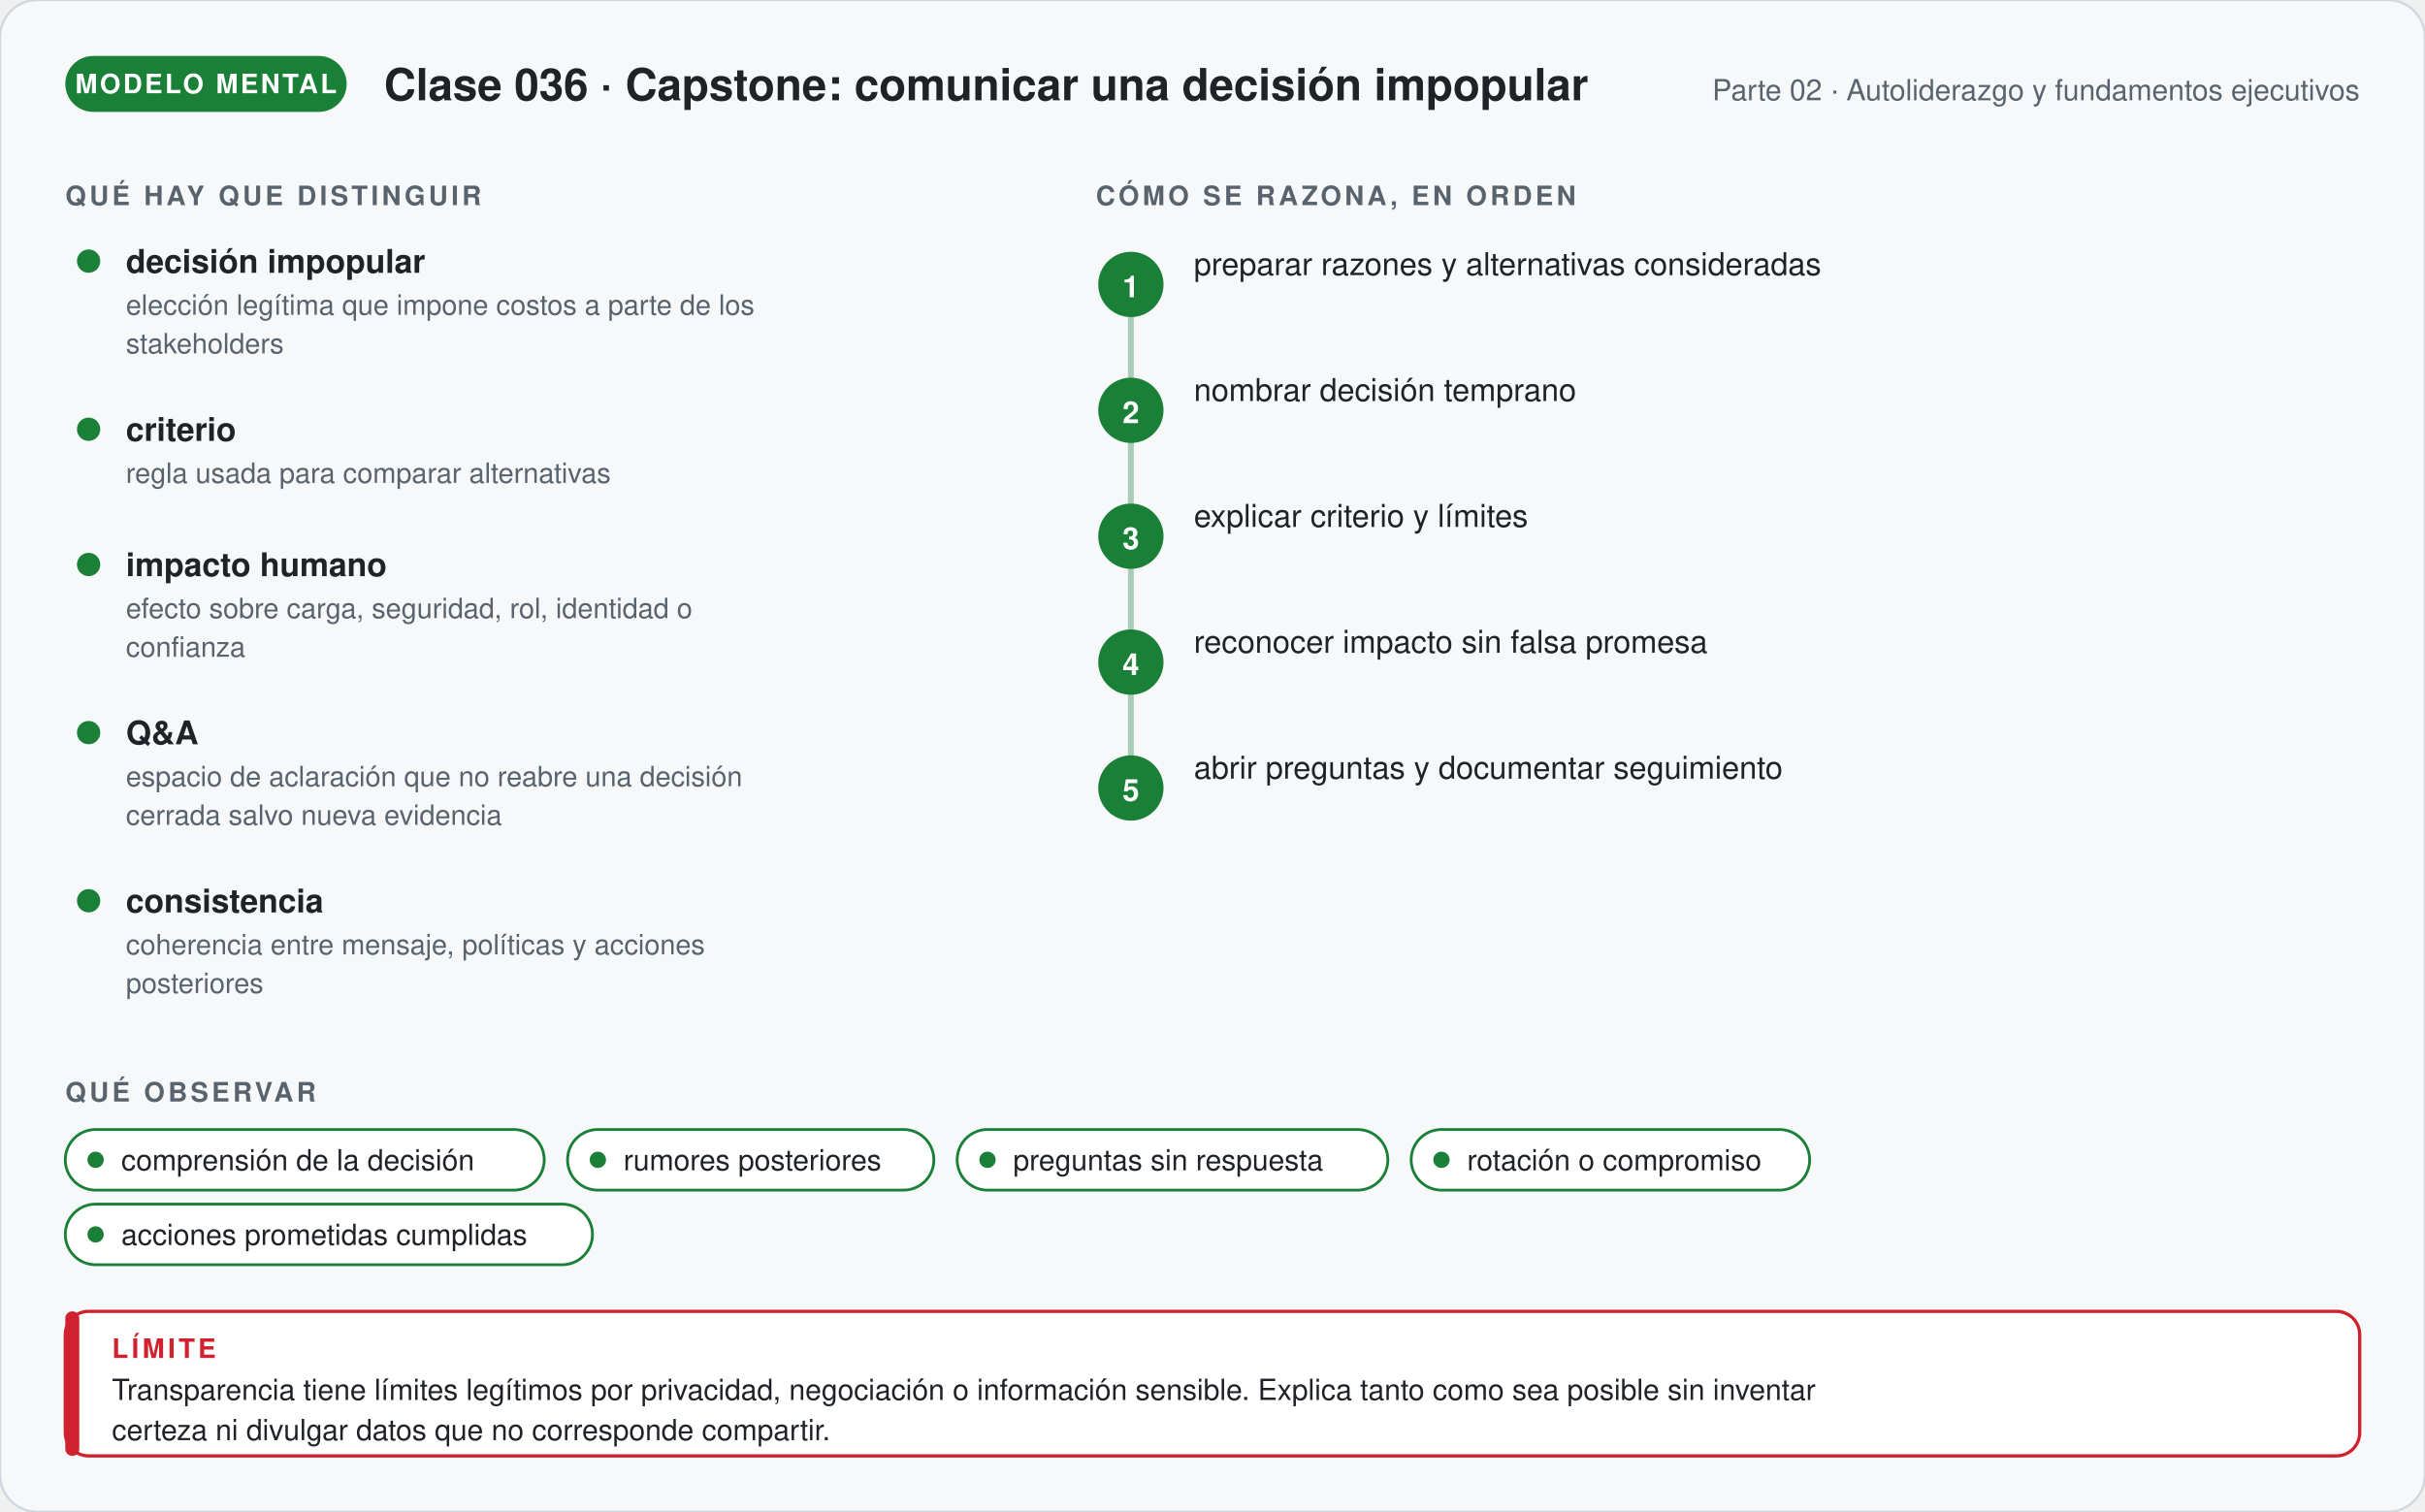
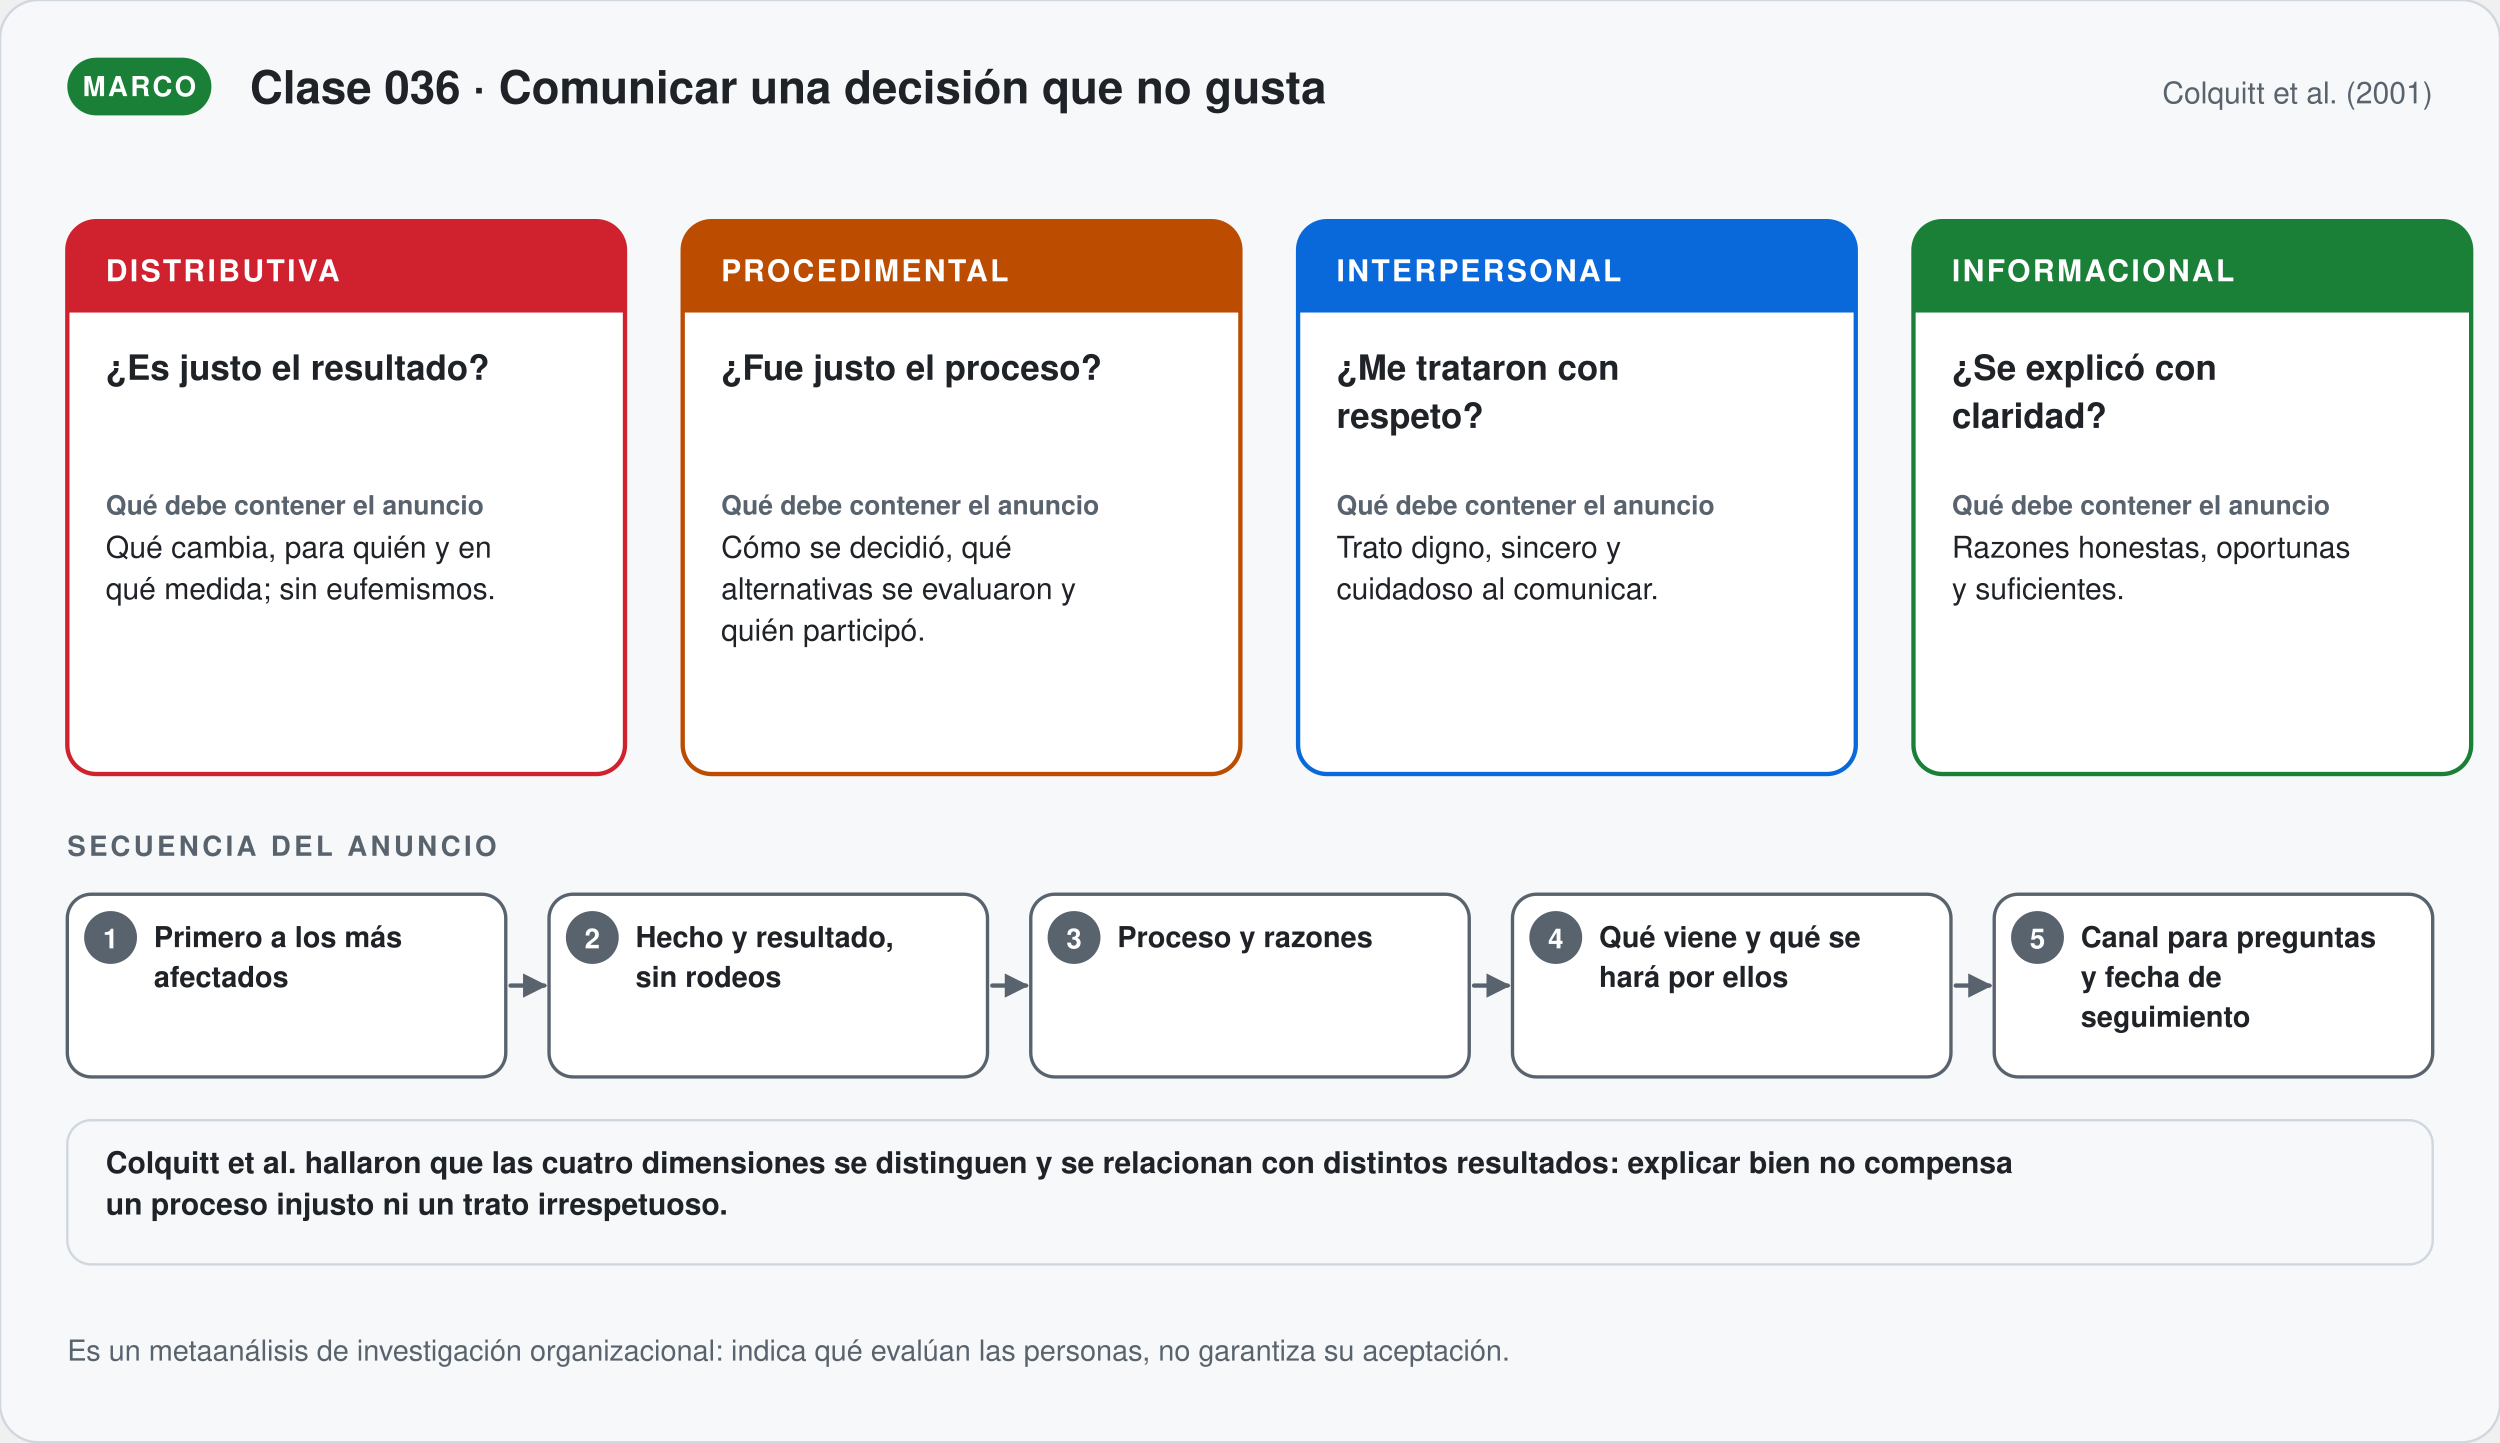
- <svg xmlns="http://www.w3.org/2000/svg" viewBox="0 0 1040 648.48" width="1040" role="img" aria-labelledby="t-g36 d-g36" font-family="'Segoe UI', 'Helvetica Neue', Helvetica, Arial, sans-serif">
+ <svg xmlns="http://www.w3.org/2000/svg" viewBox="0 0 1040 600" width="1040" role="img" aria-labelledby="t-036 d-036" font-family="'Segoe UI', 'Helvetica Neue', Helvetica, Arial, sans-serif">
  <defs>
-     <marker id="p-g36" viewBox="0 0 10 10" refX="8" refY="5" markerWidth="7" markerHeight="7" orient="auto">
+     <marker id="p-036" viewBox="0 0 10 10" refX="8" refY="5" markerWidth="7" markerHeight="7" orient="auto">
      <path d="M1,1 L9,5 L1,9 Z" fill="#59636e" />
    </marker>
  </defs>
-   <rect width="1040" height="648.48" rx="16" fill="#f6f8fa" stroke="#d0d7de" />
-   <rect x="28" y="24" width="120.67" height="24" rx="12" fill="#1a7f37" />
-   <text x="88.335" y="40" font-size="11.5" font-weight="700" fill="#ffffff" text-anchor="middle" letter-spacing="1">MODELO MENTAL</text>
-   <text x="164.67" y="43" font-size="19" font-weight="700" fill="#1f2328" text-anchor="start">Clase 036 · Capstone: comunicar una decisión impopular</text>
-   <text x="1012" y="43" font-size="12.5" font-weight="400" fill="#59636e" text-anchor="end">Parte 02 · Autoliderazgo y fundamentos ejecutivos</text>
-   <text x="28" y="88" font-size="11.5" font-weight="700" fill="#59636e" text-anchor="start" letter-spacing="1.4">QUÉ HAY QUE DISTINGUIR</text>
-   <circle cx="38" cy="112" r="5" fill="#1a7f37" />
-   <text x="54" y="117" font-size="14" font-weight="700" fill="#1f2328" text-anchor="start">decisión impopular</text>
-   <text x="54" y="135" font-size="12" font-weight="400" fill="#59636e" text-anchor="start">elección legítima que impone costos a parte de los</text>
-   <text x="54" y="151.56" font-size="12" font-weight="400" fill="#59636e" text-anchor="start">stakeholders</text>
-   <circle cx="38" cy="184.12" r="5" fill="#1a7f37" />
-   <text x="54" y="189.12" font-size="14" font-weight="700" fill="#1f2328" text-anchor="start">criterio</text>
-   <text x="54" y="207.12" font-size="12" font-weight="400" fill="#59636e" text-anchor="start">regla usada para comparar alternativas</text>
-   <circle cx="38" cy="242.12" r="5" fill="#1a7f37" />
-   <text x="54" y="247.12" font-size="14" font-weight="700" fill="#1f2328" text-anchor="start">impacto humano</text>
-   <text x="54" y="265.12" font-size="12" font-weight="400" fill="#59636e" text-anchor="start">efecto sobre carga, seguridad, rol, identidad o</text>
-   <text x="54" y="281.68" font-size="12" font-weight="400" fill="#59636e" text-anchor="start">confianza</text>
-   <circle cx="38" cy="314.24" r="5" fill="#1a7f37" />
-   <text x="54" y="319.24" font-size="14" font-weight="700" fill="#1f2328" text-anchor="start">Q&amp;A</text>
-   <text x="54" y="337.24" font-size="12" font-weight="400" fill="#59636e" text-anchor="start">espacio de aclaración que no reabre una decisión</text>
-   <text x="54" y="353.8" font-size="12" font-weight="400" fill="#59636e" text-anchor="start">cerrada salvo nueva evidencia</text>
-   <circle cx="38" cy="386.36" r="5" fill="#1a7f37" />
-   <text x="54" y="391.36" font-size="14" font-weight="700" fill="#1f2328" text-anchor="start">consistencia</text>
-   <text x="54" y="409.36" font-size="12" font-weight="400" fill="#59636e" text-anchor="start">coherencia entre mensaje, políticas y acciones</text>
-   <text x="54" y="425.92" font-size="12" font-weight="400" fill="#59636e" text-anchor="start">posteriores</text>
-   <text x="470" y="88" font-size="11.5" font-weight="700" fill="#59636e" text-anchor="start" letter-spacing="1.4">CÓMO SE RAZONA, EN ORDEN</text>
-   <path d="M485,122 V338" stroke="#1a7f37" stroke-width="2.5" stroke-opacity="0.35" />
-   <circle cx="485" cy="122" r="14" fill="#1a7f37" />
-   <text x="485" y="127.5" font-size="13" font-weight="700" fill="#ffffff" text-anchor="middle">1</text>
-   <text x="512" y="118" font-size="13.5" font-weight="500" fill="#1f2328" text-anchor="start">preparar razones y alternativas consideradas</text>
-   <circle cx="485" cy="176" r="14" fill="#1a7f37" />
-   <text x="485" y="181.5" font-size="13" font-weight="700" fill="#ffffff" text-anchor="middle">2</text>
-   <text x="512" y="172" font-size="13.5" font-weight="500" fill="#1f2328" text-anchor="start">nombrar decisión temprano</text>
-   <circle cx="485" cy="230" r="14" fill="#1a7f37" />
-   <text x="485" y="235.5" font-size="13" font-weight="700" fill="#ffffff" text-anchor="middle">3</text>
-   <text x="512" y="226" font-size="13.5" font-weight="500" fill="#1f2328" text-anchor="start">explicar criterio y límites</text>
-   <circle cx="485" cy="284" r="14" fill="#1a7f37" />
-   <text x="485" y="289.5" font-size="13" font-weight="700" fill="#ffffff" text-anchor="middle">4</text>
-   <text x="512" y="280" font-size="13.5" font-weight="500" fill="#1f2328" text-anchor="start">reconocer impacto sin falsa promesa</text>
-   <circle cx="485" cy="338" r="14" fill="#1a7f37" />
-   <text x="485" y="343.5" font-size="13" font-weight="700" fill="#ffffff" text-anchor="middle">5</text>
-   <text x="512" y="334" font-size="13.5" font-weight="500" fill="#1f2328" text-anchor="start">abrir preguntas y documentar seguimiento</text>
-   <text x="28" y="472.48" font-size="11.5" font-weight="700" fill="#59636e" text-anchor="start" letter-spacing="1.4">QUÉ OBSERVAR</text>
-   <rect x="28" y="484.48" width="205.4" height="26" rx="13" fill="#ffffff" stroke="#1a7f37" stroke-width="1.2" />
-   <circle cx="41" cy="497.48" r="3.5" fill="#1a7f37" />
-   <text x="52" y="501.98" font-size="12.5" font-weight="400" fill="#1f2328" text-anchor="start">comprensión de la decisión</text>
-   <rect x="243.4" y="484.48" width="157.1" height="26" rx="13" fill="#ffffff" stroke="#1a7f37" stroke-width="1.2" />
-   <circle cx="256.4" cy="497.48" r="3.5" fill="#1a7f37" />
-   <text x="267.4" y="501.98" font-size="12.5" font-weight="400" fill="#1f2328" text-anchor="start">rumores posteriores</text>
-   <rect x="410.5" y="484.48" width="184.7" height="26" rx="13" fill="#ffffff" stroke="#1a7f37" stroke-width="1.2" />
-   <circle cx="423.5" cy="497.48" r="3.5" fill="#1a7f37" />
-   <text x="434.5" y="501.98" font-size="12.5" font-weight="400" fill="#1f2328" text-anchor="start">preguntas sin respuesta</text>
-   <rect x="605.2" y="484.48" width="170.9" height="26" rx="13" fill="#ffffff" stroke="#1a7f37" stroke-width="1.2" />
-   <circle cx="618.2" cy="497.48" r="3.5" fill="#1a7f37" />
-   <text x="629.2" y="501.98" font-size="12.5" font-weight="400" fill="#1f2328" text-anchor="start">rotación o compromiso</text>
-   <rect x="28" y="516.48" width="226.1" height="26" rx="13" fill="#ffffff" stroke="#1a7f37" stroke-width="1.2" />
-   <circle cx="41" cy="529.48" r="3.5" fill="#1a7f37" />
-   <text x="52" y="533.98" font-size="12.5" font-weight="400" fill="#1f2328" text-anchor="start">acciones prometidas cumplidas</text>
-   <rect x="28" y="562.48" width="984" height="62" rx="10" fill="#ffffff" stroke="#cf222e" stroke-width="1.4" />
-   <rect x="28" y="562.48" width="6" height="62" rx="3" fill="#cf222e" />
-   <text x="48" y="582.48" font-size="11.5" font-weight="700" fill="#cf222e" text-anchor="start" letter-spacing="1.4">LÍMITE</text>
-   <text x="48" y="600.48" font-size="12.5" font-weight="400" fill="#1f2328" text-anchor="start">Transparencia tiene límites legítimos por privacidad, negociación o información sensible. Explica tanto como sea posible sin inventar</text>
-   <text x="48" y="617.73" font-size="12.5" font-weight="400" fill="#1f2328" text-anchor="start">certeza ni divulgar datos que no corresponde compartir.</text>
+   <rect width="1040" height="600" rx="16" fill="#f6f8fa" stroke="#d0d7de" />
+   <rect x="28" y="24" width="59.95" height="24" rx="12" fill="#1a7f37" />
+   <text x="57.975" y="40" font-size="11.5" font-weight="700" fill="#ffffff" text-anchor="middle" letter-spacing="1">MARCO</text>
+   <text x="103.95" y="43" font-size="19" font-weight="700" fill="#1f2328" text-anchor="start">Clase 036 · Comunicar una decisión que no gusta</text>
+   <text x="1012" y="43" font-size="12.5" font-weight="400" fill="#59636e" text-anchor="end">Colquitt et al. (2001)</text>
+   <rect x="28" y="92" width="232" height="230" rx="12" fill="#ffffff" stroke="#cf222e" stroke-width="1.8" />
+   <path d="M28,130 V104 a12,12 0 0 1 12,-12 H248 a12,12 0 0 1 12,12 V130 Z" fill="#cf222e" />
+   <text x="44" y="117" font-size="12.5" font-weight="800" fill="#ffffff" text-anchor="start" letter-spacing="1">DISTRIBUTIVA</text>
+   <text x="44" y="158" font-size="14.5" font-weight="700" fill="#1f2328" text-anchor="start">¿Es justo el resultado?</text>
+   <text x="44" y="214" font-size="11" font-weight="700" fill="#59636e" text-anchor="start">Qué debe contener el anuncio</text>
+   <text x="44" y="232" font-size="12.5" font-weight="400" fill="#1f2328" text-anchor="start">Qué cambia, para quién y en</text>
+   <text x="44" y="249.25" font-size="12.5" font-weight="400" fill="#1f2328" text-anchor="start">qué medida; sin eufemismos.</text>
+   <rect x="284" y="92" width="232" height="230" rx="12" fill="#ffffff" stroke="#bc4c00" stroke-width="1.8" />
+   <path d="M284,130 V104 a12,12 0 0 1 12,-12 H504 a12,12 0 0 1 12,12 V130 Z" fill="#bc4c00" />
+   <text x="300" y="117" font-size="12.5" font-weight="800" fill="#ffffff" text-anchor="start" letter-spacing="1">PROCEDIMENTAL</text>
+   <text x="300" y="158" font-size="14.5" font-weight="700" fill="#1f2328" text-anchor="start">¿Fue justo el proceso?</text>
+   <text x="300" y="214" font-size="11" font-weight="700" fill="#59636e" text-anchor="start">Qué debe contener el anuncio</text>
+   <text x="300" y="232" font-size="12.5" font-weight="400" fill="#1f2328" text-anchor="start">Cómo se decidió, qué</text>
+   <text x="300" y="249.25" font-size="12.5" font-weight="400" fill="#1f2328" text-anchor="start">alternativas se evaluaron y</text>
+   <text x="300" y="266.5" font-size="12.5" font-weight="400" fill="#1f2328" text-anchor="start">quién participó.</text>
+   <rect x="540" y="92" width="232" height="230" rx="12" fill="#ffffff" stroke="#0969da" stroke-width="1.8" />
+   <path d="M540,130 V104 a12,12 0 0 1 12,-12 H760 a12,12 0 0 1 12,12 V130 Z" fill="#0969da" />
+   <text x="556" y="117" font-size="12.5" font-weight="800" fill="#ffffff" text-anchor="start" letter-spacing="1">INTERPERSONAL</text>
+   <text x="556" y="158" font-size="14.5" font-weight="700" fill="#1f2328" text-anchor="start">¿Me trataron con</text>
+   <text x="556" y="178.01" font-size="14.5" font-weight="700" fill="#1f2328" text-anchor="start">respeto?</text>
+   <text x="556" y="214" font-size="11" font-weight="700" fill="#59636e" text-anchor="start">Qué debe contener el anuncio</text>
+   <text x="556" y="232" font-size="12.5" font-weight="400" fill="#1f2328" text-anchor="start">Trato digno, sincero y</text>
+   <text x="556" y="249.25" font-size="12.5" font-weight="400" fill="#1f2328" text-anchor="start">cuidadoso al comunicar.</text>
+   <rect x="796" y="92" width="232" height="230" rx="12" fill="#ffffff" stroke="#1a7f37" stroke-width="1.8" />
+   <path d="M796,130 V104 a12,12 0 0 1 12,-12 H1016 a12,12 0 0 1 12,12 V130 Z" fill="#1a7f37" />
+   <text x="812" y="117" font-size="12.5" font-weight="800" fill="#ffffff" text-anchor="start" letter-spacing="1">INFORMACIONAL</text>
+   <text x="812" y="158" font-size="14.5" font-weight="700" fill="#1f2328" text-anchor="start">¿Se explicó con</text>
+   <text x="812" y="178.01" font-size="14.5" font-weight="700" fill="#1f2328" text-anchor="start">claridad?</text>
+   <text x="812" y="214" font-size="11" font-weight="700" fill="#59636e" text-anchor="start">Qué debe contener el anuncio</text>
+   <text x="812" y="232" font-size="12.5" font-weight="400" fill="#1f2328" text-anchor="start">Razones honestas, oportunas</text>
+   <text x="812" y="249.25" font-size="12.5" font-weight="400" fill="#1f2328" text-anchor="start">y suficientes.</text>
+   <text x="28" y="356" font-size="11.5" font-weight="700" fill="#59636e" text-anchor="start" letter-spacing="1.4">SECUENCIA DEL ANUNCIO</text>
+   <rect x="28" y="372" width="182.4" height="76" rx="10" fill="#ffffff" stroke="#59636e" stroke-width="1.4" />
+   <circle cx="46.0" cy="390" r="11" fill="#59636e" />
+   <text x="46" y="394.5" font-size="11.5" font-weight="700" fill="#ffffff" text-anchor="middle">1</text>
+   <text x="64" y="394" font-size="12" font-weight="600" fill="#1f2328" text-anchor="start">Primero a los más</text>
+   <text x="64" y="410.56" font-size="12" font-weight="600" fill="#1f2328" text-anchor="start">afectados</text>
+   <path d="M212.4,410 L226.4,410" stroke="#59636e" stroke-width="1.8" fill="none" stroke-linecap="round" marker-end="url(#p-036)" />
+   <rect x="228.4" y="372" width="182.4" height="76" rx="10" fill="#ffffff" stroke="#59636e" stroke-width="1.4" />
+   <circle cx="246.4" cy="390" r="11" fill="#59636e" />
+   <text x="246.4" y="394.5" font-size="11.5" font-weight="700" fill="#ffffff" text-anchor="middle">2</text>
+   <text x="264.4" y="394" font-size="12" font-weight="600" fill="#1f2328" text-anchor="start">Hecho y resultado,</text>
+   <text x="264.4" y="410.56" font-size="12" font-weight="600" fill="#1f2328" text-anchor="start">sin rodeos</text>
+   <path d="M412.8,410 L426.8,410" stroke="#59636e" stroke-width="1.8" fill="none" stroke-linecap="round" marker-end="url(#p-036)" />
+   <rect x="428.8" y="372" width="182.4" height="76" rx="10" fill="#ffffff" stroke="#59636e" stroke-width="1.4" />
+   <circle cx="446.8" cy="390" r="11" fill="#59636e" />
+   <text x="446.8" y="394.5" font-size="11.5" font-weight="700" fill="#ffffff" text-anchor="middle">3</text>
+   <text x="464.8" y="394" font-size="12" font-weight="600" fill="#1f2328" text-anchor="start">Proceso y razones</text>
+   <path d="M613.2,410 L627.2,410" stroke="#59636e" stroke-width="1.8" fill="none" stroke-linecap="round" marker-end="url(#p-036)" />
+   <rect x="629.2" y="372" width="182.4" height="76" rx="10" fill="#ffffff" stroke="#59636e" stroke-width="1.4" />
+   <circle cx="647.2" cy="390" r="11" fill="#59636e" />
+   <text x="647.2" y="394.5" font-size="11.5" font-weight="700" fill="#ffffff" text-anchor="middle">4</text>
+   <text x="665.2" y="394" font-size="12" font-weight="600" fill="#1f2328" text-anchor="start">Qué viene y qué se</text>
+   <text x="665.2" y="410.56" font-size="12" font-weight="600" fill="#1f2328" text-anchor="start">hará por ellos</text>
+   <path d="M813.6,410 L827.6,410" stroke="#59636e" stroke-width="1.8" fill="none" stroke-linecap="round" marker-end="url(#p-036)" />
+   <rect x="829.6" y="372" width="182.4" height="76" rx="10" fill="#ffffff" stroke="#59636e" stroke-width="1.4" />
+   <circle cx="847.6" cy="390" r="11" fill="#59636e" />
+   <text x="847.6" y="394.5" font-size="11.5" font-weight="700" fill="#ffffff" text-anchor="middle">5</text>
+   <text x="865.6" y="394" font-size="12" font-weight="600" fill="#1f2328" text-anchor="start">Canal para preguntas</text>
+   <text x="865.6" y="410.56" font-size="12" font-weight="600" fill="#1f2328" text-anchor="start">y fecha de</text>
+   <text x="865.6" y="427.12" font-size="12" font-weight="600" fill="#1f2328" text-anchor="start">seguimiento</text>
+   <rect x="28" y="466" width="984" height="60" rx="10" fill="#f6f8fa" stroke="#d0d7de" stroke-width="1" />
+   <text x="44" y="488" font-size="12.5" font-weight="600" fill="#1f2328" text-anchor="start">Colquitt et al. hallaron que las cuatro dimensiones se distinguen y se relacionan con distintos resultados: explicar bien no compensa</text>
+   <text x="44" y="505.25" font-size="12.5" font-weight="600" fill="#1f2328" text-anchor="start">un proceso injusto ni un trato irrespetuoso.</text>
+   <text x="28" y="566" font-size="12" font-weight="400" fill="#59636e" text-anchor="start">Es un metaanálisis de investigación organizacional: indica qué evalúan las personas, no garantiza su aceptación.</text>
</svg>
